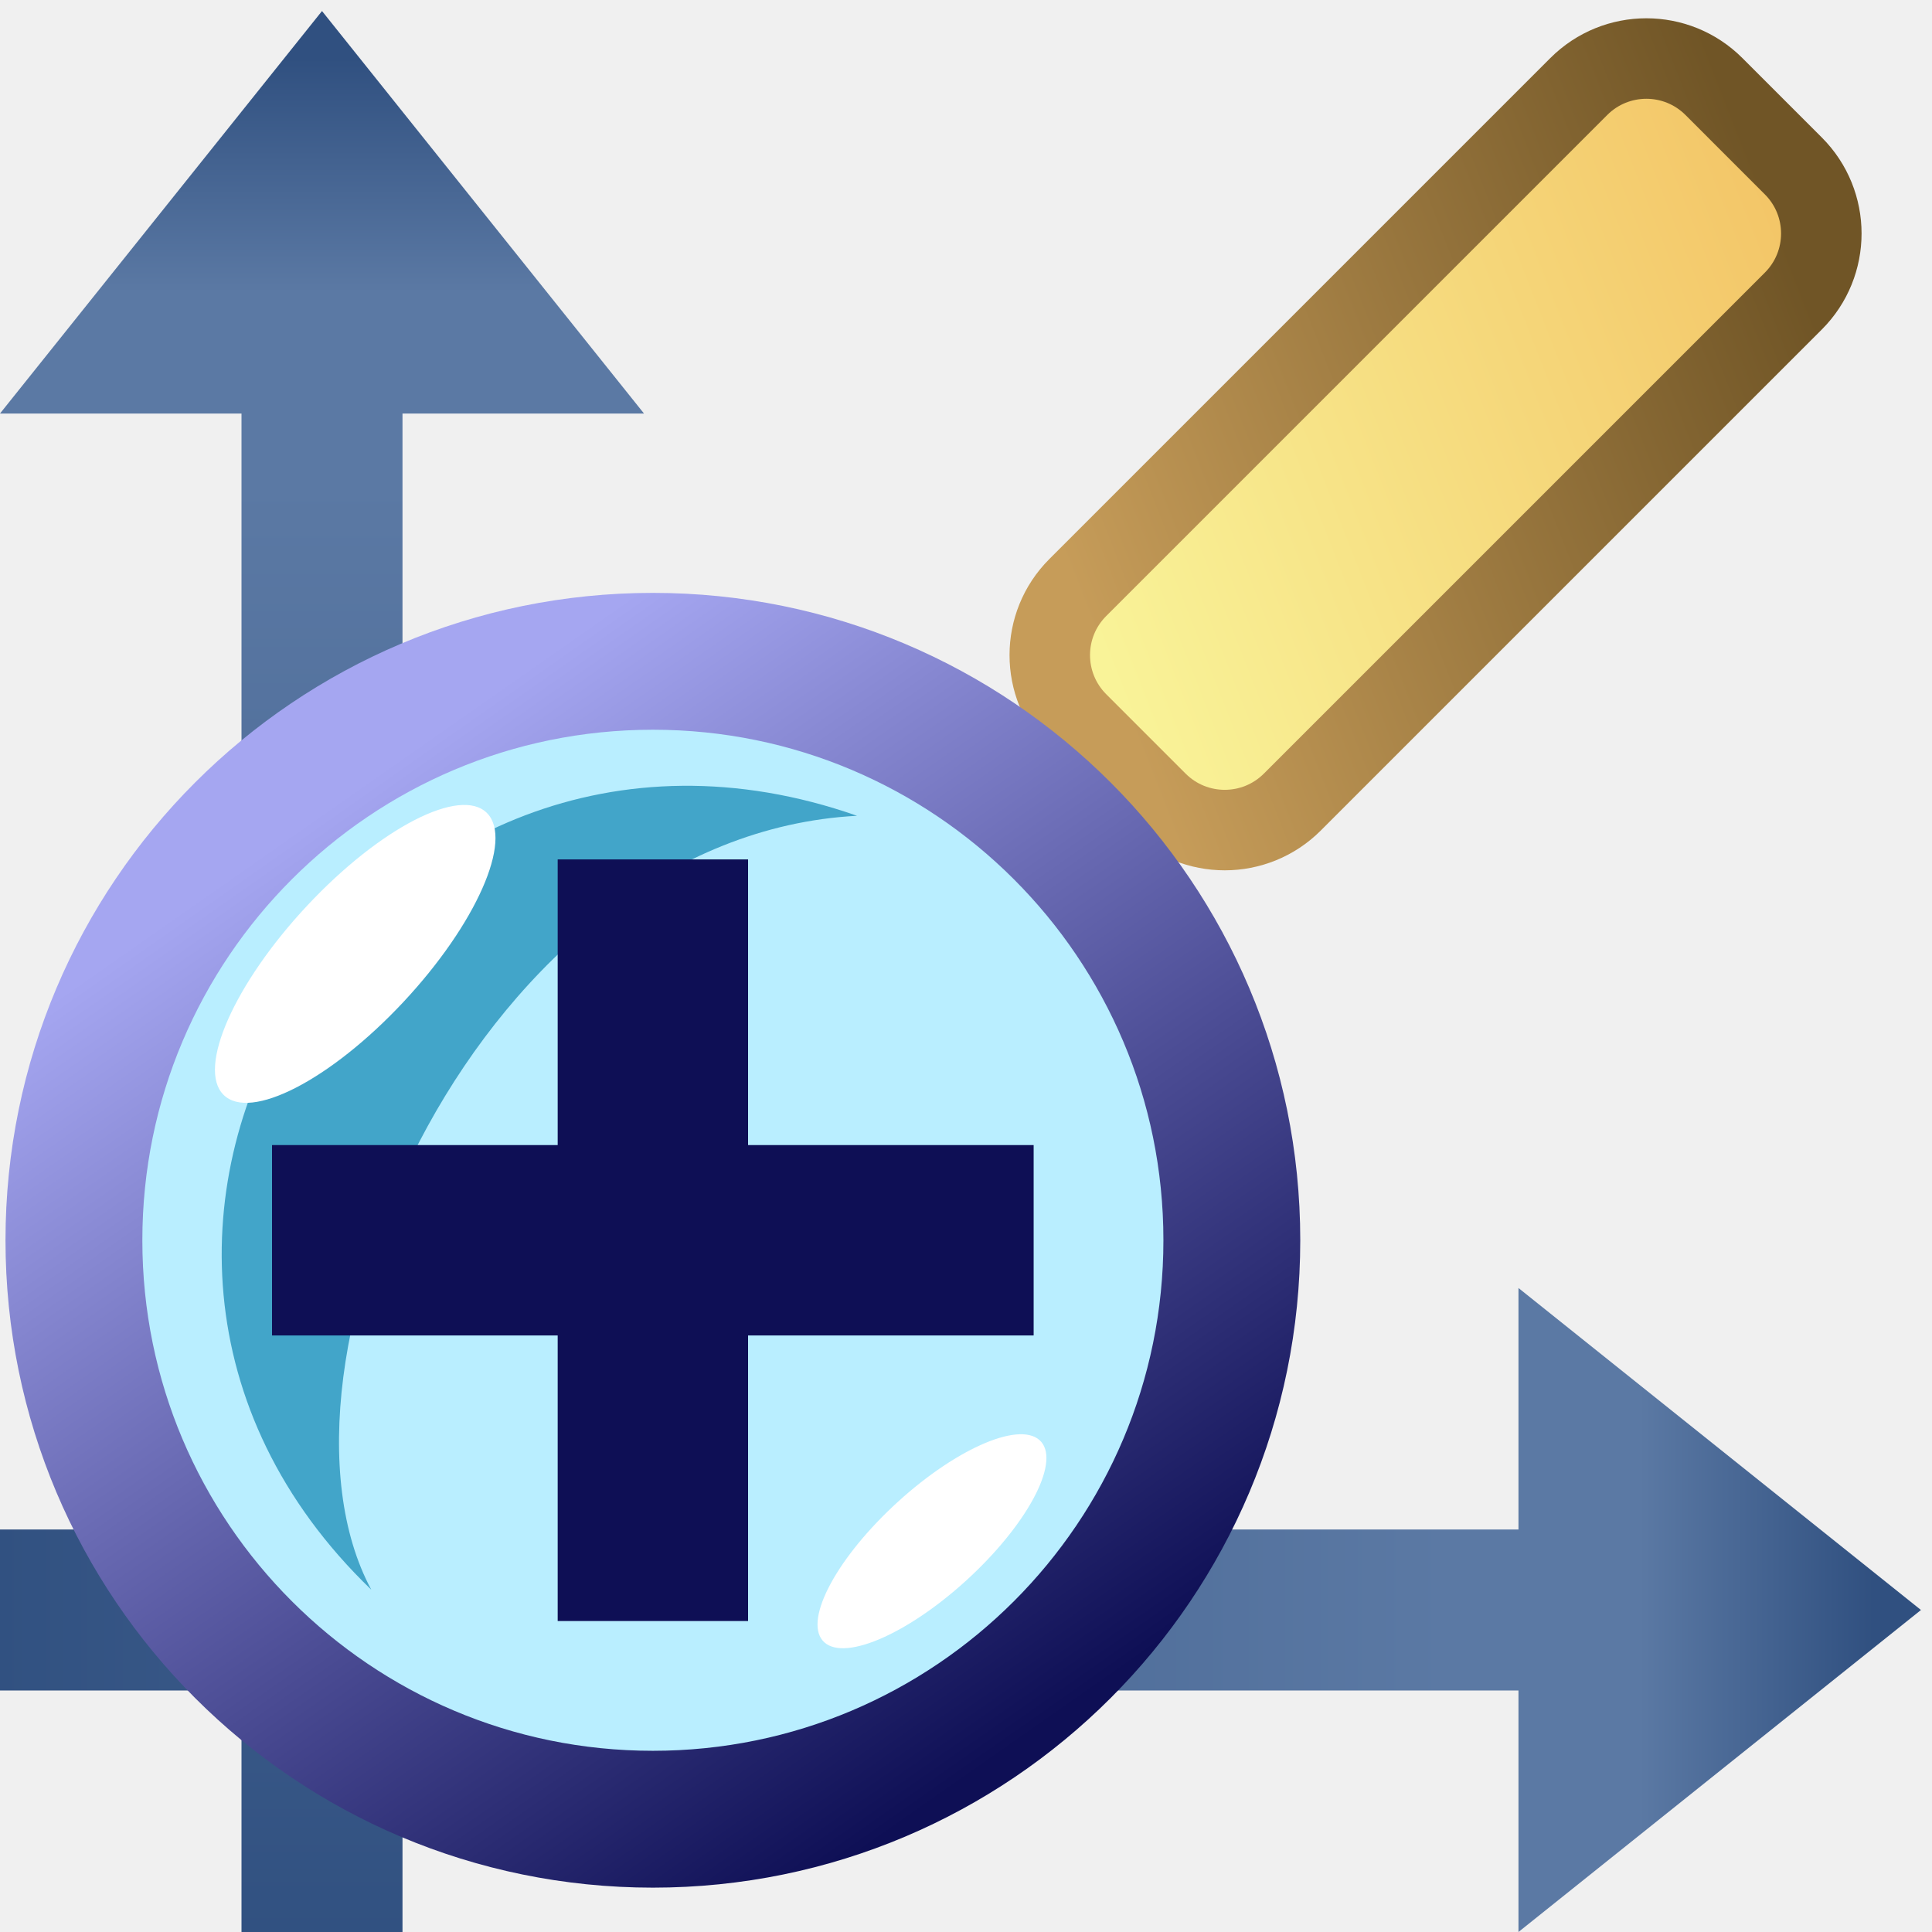
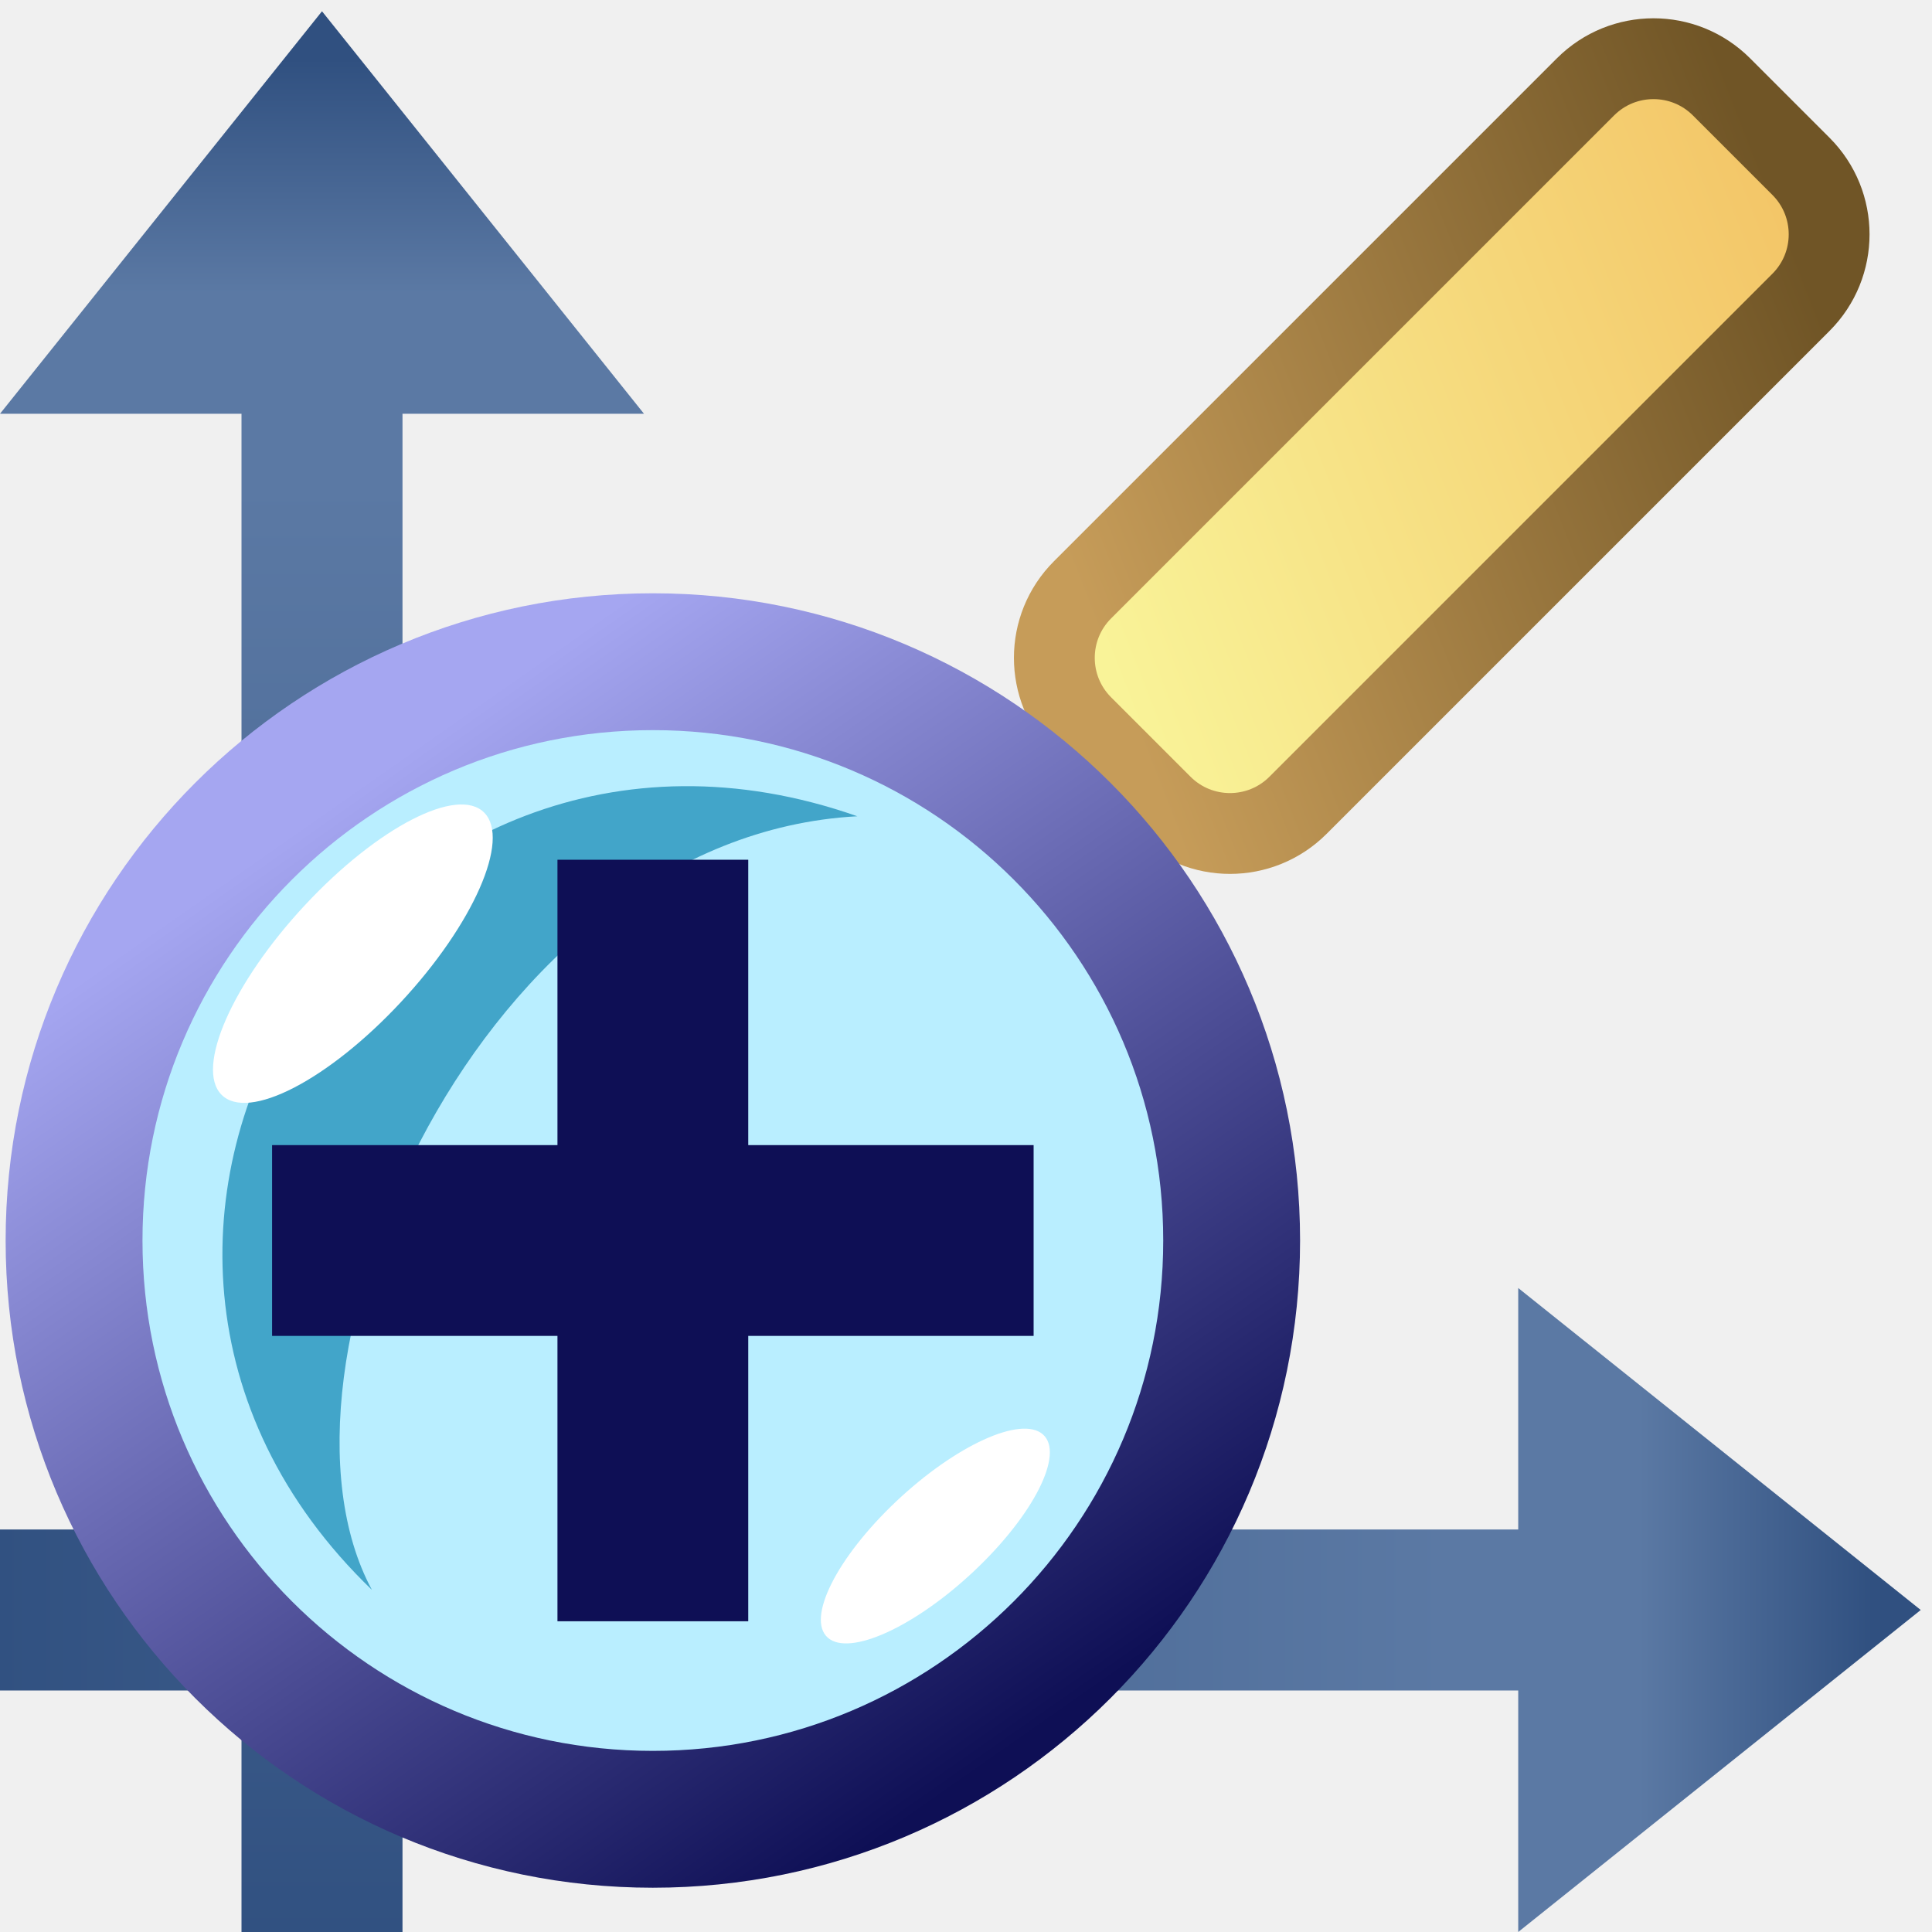
<svg xmlns="http://www.w3.org/2000/svg" xmlns:xlink="http://www.w3.org/1999/xlink" height="24" width="24">
  <linearGradient id="a">
    <stop offset="0" stop-color="#305080" />
    <stop offset="1" stop-color="#5b79a4" />
  </linearGradient>
-   <linearGradient id="b" gradientUnits="userSpaceOnUse" x1="-.5" x2="17.992" xlink:href="#a" y1="21.5" y2="21.5" />
-   <linearGradient id="c" gradientUnits="userSpaceOnUse" x1="23.273" x2="20.363" xlink:href="#a" y1="21.5" y2="21.5" />
-   <linearGradient id="d" gradientUnits="userSpaceOnUse" x1="15.277" x2="6.998" y1="20.539" y2="8.712">
+   <linearGradient id="b" gradientUnits="userSpaceOnUse" x1="-.5" x2="17.99" xlink:href="#a" y1="21.5" y2="21.5" />
+   <linearGradient id="c" gradientUnits="userSpaceOnUse" x1="23.27" x2="20.36" xlink:href="#a" y1="21.5" y2="21.5" />
+   <linearGradient id="d" gradientUnits="userSpaceOnUse" x1="15.28" x2="7" y1="20.54" y2="8.71">
    <stop offset="0" stop-color="#0e0f55" />
    <stop offset="1" stop-color="#a5a6f1" />
  </linearGradient>
-   <linearGradient id="e" gradientUnits="userSpaceOnUse" x1="13.049" x2="4.086" y1="18.966" y2="15.051">
+   <linearGradient id="e" gradientUnits="userSpaceOnUse" x1="13.05" x2="4.09" y1="18.97" y2="15.05">
    <stop offset="0" stop-color="#705526" />
    <stop offset="1" stop-color="#c69c59" />
  </linearGradient>
-   <linearGradient id="f" gradientUnits="userSpaceOnUse" x1="13.049" x2="4.086" y1="18.966" y2="15.051">
+   <linearGradient id="f" gradientUnits="userSpaceOnUse" x1="13.05" x2="4.09" y1="18.97" y2="15.05">
    <stop offset="0" stop-color="#f3c668" />
    <stop offset="1" stop-color="#f9f398" />
  </linearGradient>
  <g transform="matrix(0 -1 1 0 -17.5 24)">
    <path d="m0 21.5h21" fill="none" stroke="url(#b)" stroke-width="2" />
-     <path d="m18.863 17.5 5 4-5 4" fill="url(#c)" fill-rule="evenodd" />
+     <path d="m18.86 17.5 5 4-5 4" fill="url(#c)" fill-rule="evenodd" />
  </g>
  <g transform="translate(0 -1.5)">
    <path d="m0 21.5h21" fill="none" stroke="url(#b)" stroke-width="2" />
-     <path d="m18.863 17.5 5 4-5 4" fill="url(#c)" fill-rule="evenodd" />
+     <path d="m18.86 17.5 5 4-5 4" fill="url(#c)" fill-rule="evenodd" />
  </g>
-   <rect fill="url(#f)" height="3.769" ry="1.187" stroke="url(#e)" stroke-linejoin="round" transform="matrix(.7071068 -.7071068 .7071068 .7071068 0 0)" width="11.176" x="3.119" y="14.628" />
-   <g transform="translate(-1.042683)">
-     <circle cx="9.153" cy="15.407" fill="#b9eeff" r="7.192" stroke="url(#d)" stroke-width="1.7" />
-     <path d="m5.655 19.748c-4.582-4.411.028-11.72 6.034-9.614-4.678.248-7.533 6.828-6.034 9.614z" fill="#42a5c9" />
-     <path d="m9.153 10.676v9.461" fill="none" stroke="#0e0f55" stroke-width="2.365" />
-     <path d="m4.422 15.407h9.461" fill="none" stroke="#0e0f55" stroke-width="2.365" />
+   <rect fill="url(#f)" height="3.77" ry="1.19" stroke="url(#e)" stroke-linejoin="round" transform="matrix(.71 -.71 .71 .71 0 0)" width="11.18" x="3.12" y="14.63" />
+   <g transform="translate(-1.04)">
+     <circle cx="9.15" cy="15.41" fill="#b9eeff" r="7.19" stroke="url(#d)" stroke-width="1.7" />
+     <path d="m5.66 19.75c-4.58-4.41.03-11.72 6.03-9.61-4.68.25-7.53 6.83-6.03 9.61z" fill="#42a5c9" />
+     <path d="m9.15 10.68v9.46" fill="none" stroke="#0e0f55" stroke-width="2.37" />
+     <path d="m4.42 15.41h9.46" fill="none" stroke="#0e0f55" stroke-width="2.37" />
    <g fill="#fff">
-       <ellipse cx="-4.473" cy="12.088" rx="2.396" ry=".846" transform="matrix(.6832374 -.7301963 .704122 .710079 0 0)" />
-       <ellipse cx="-5.962" cy="22.683" rx="1.834" ry=".65" transform="matrix(.7282831 -.6852764 .7477823 .663944 0 0)" />
+       <ellipse cx="-4.47" cy="12.09" rx="2.4" ry=".85" transform="matrix(.68 -.73 .7 .71 0 0)" />
+       <ellipse cx="-5.96" cy="22.68" rx="1.83" ry=".65" transform="matrix(.73 -.69 .75 .66 0 0)" />
    </g>
  </g>
</svg>
